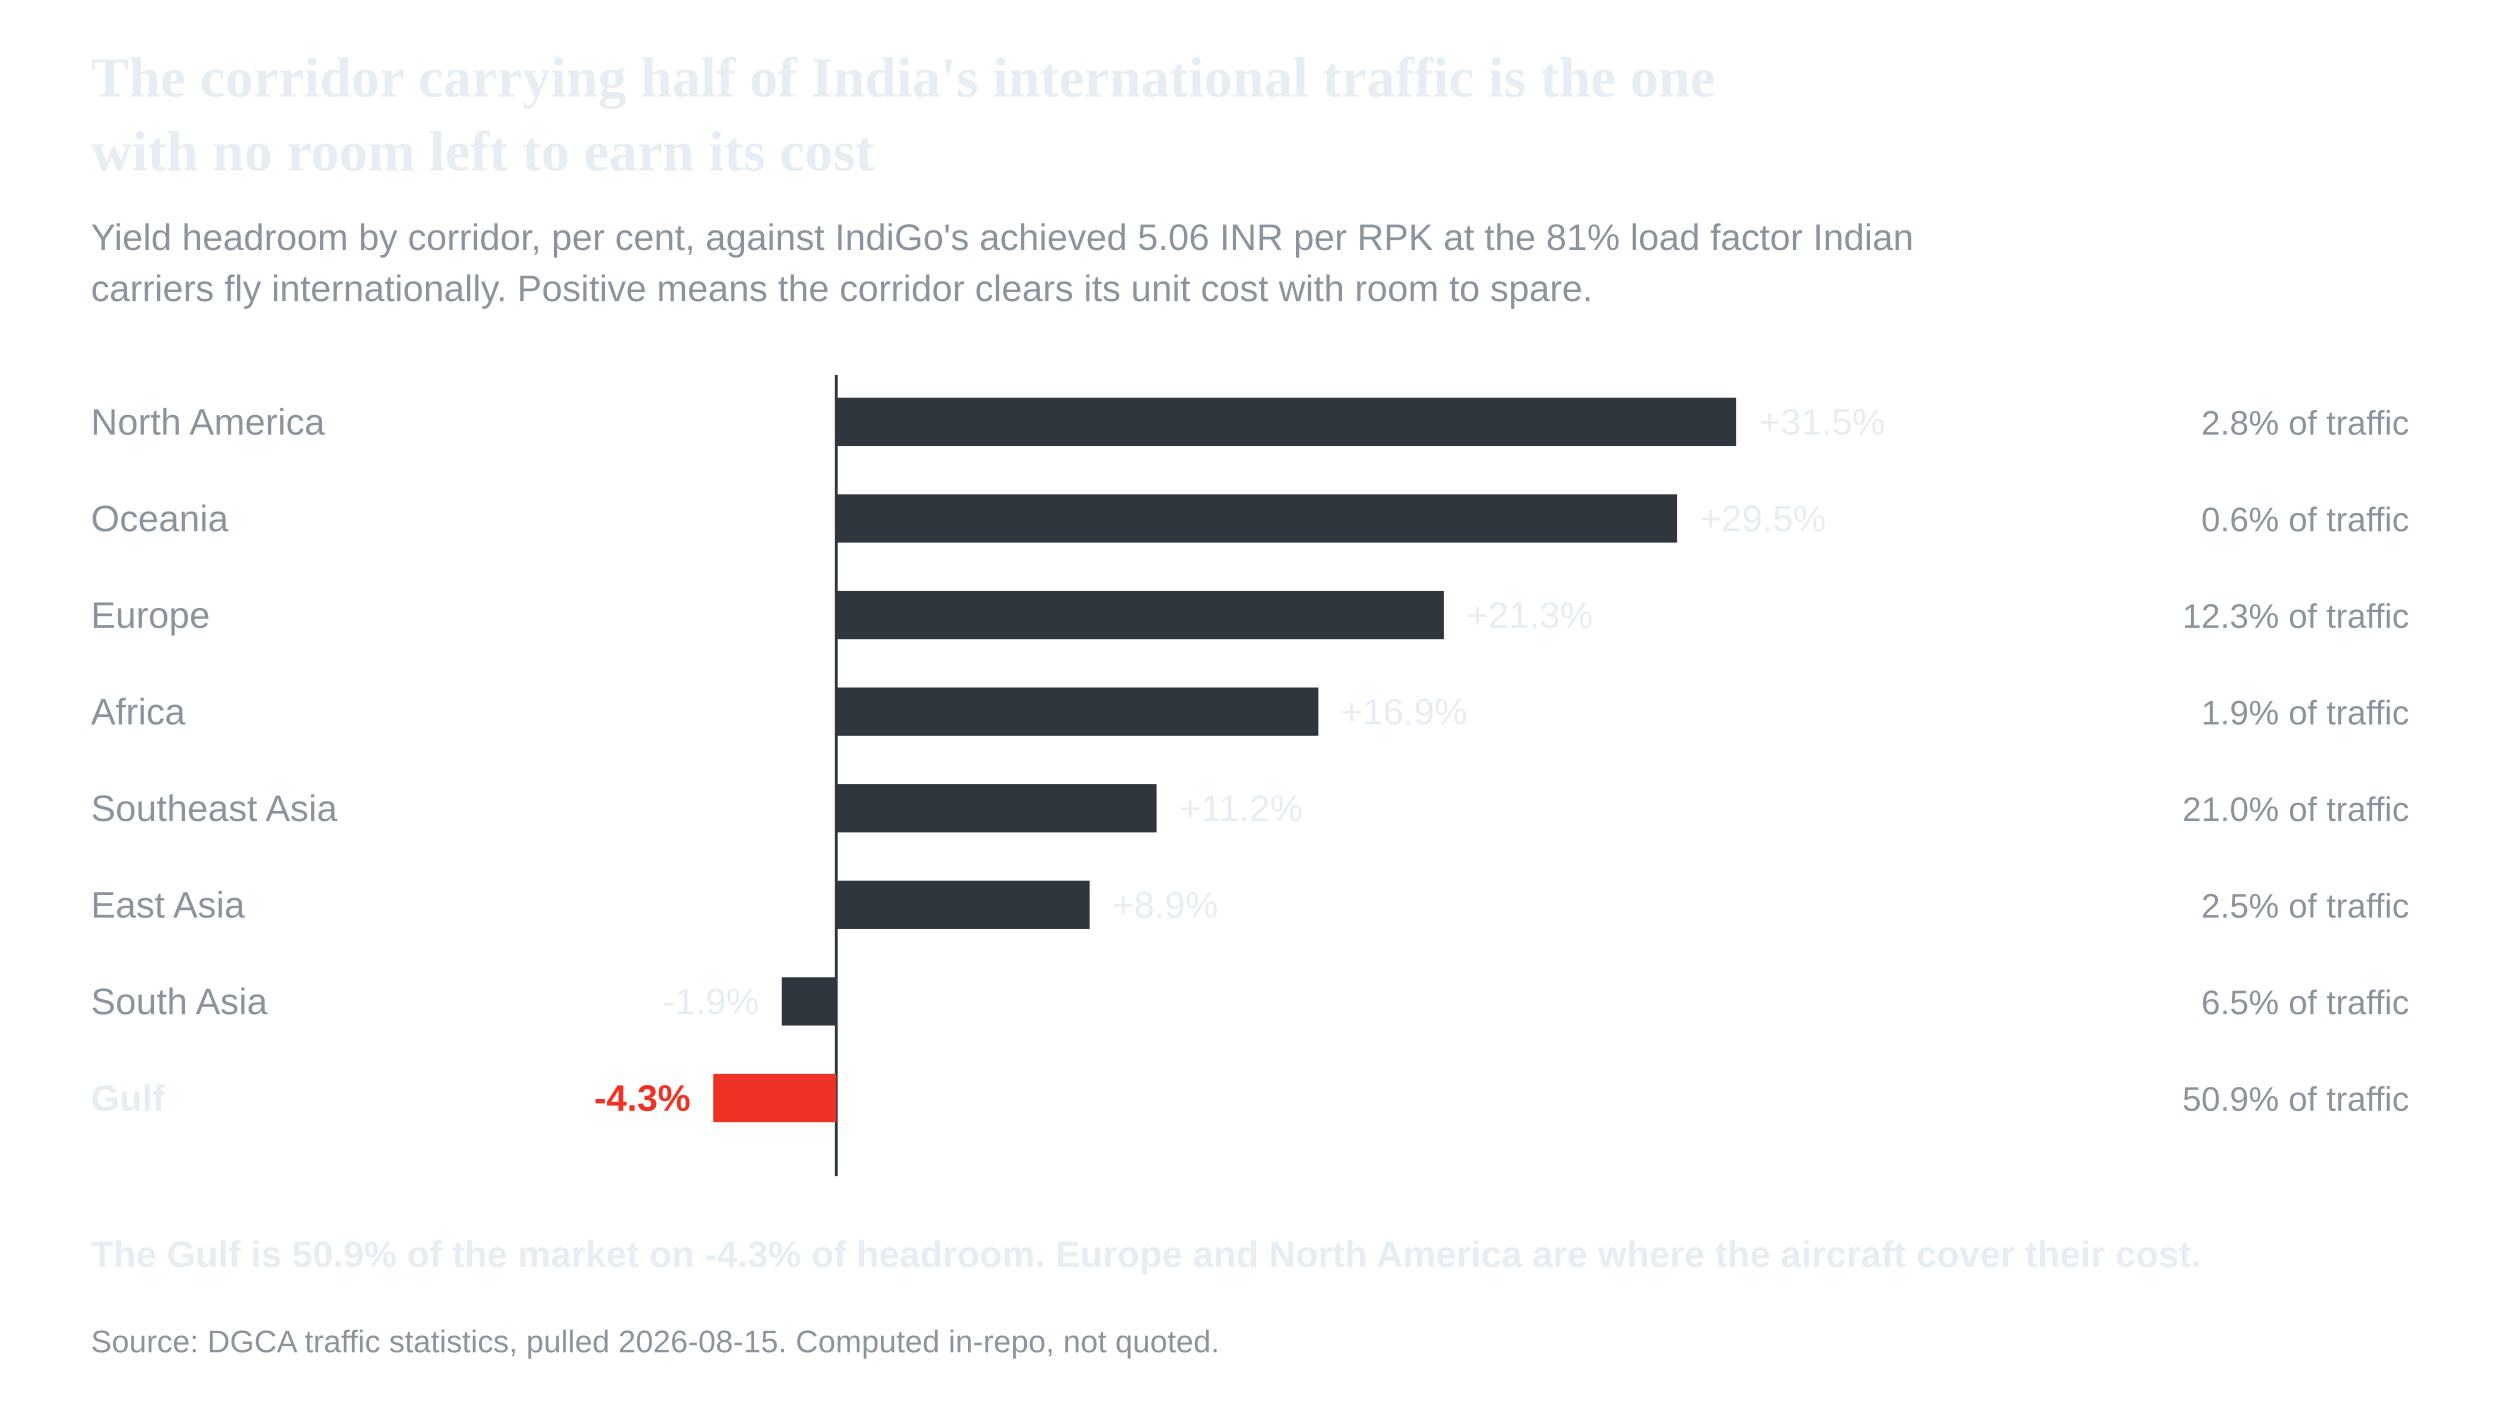
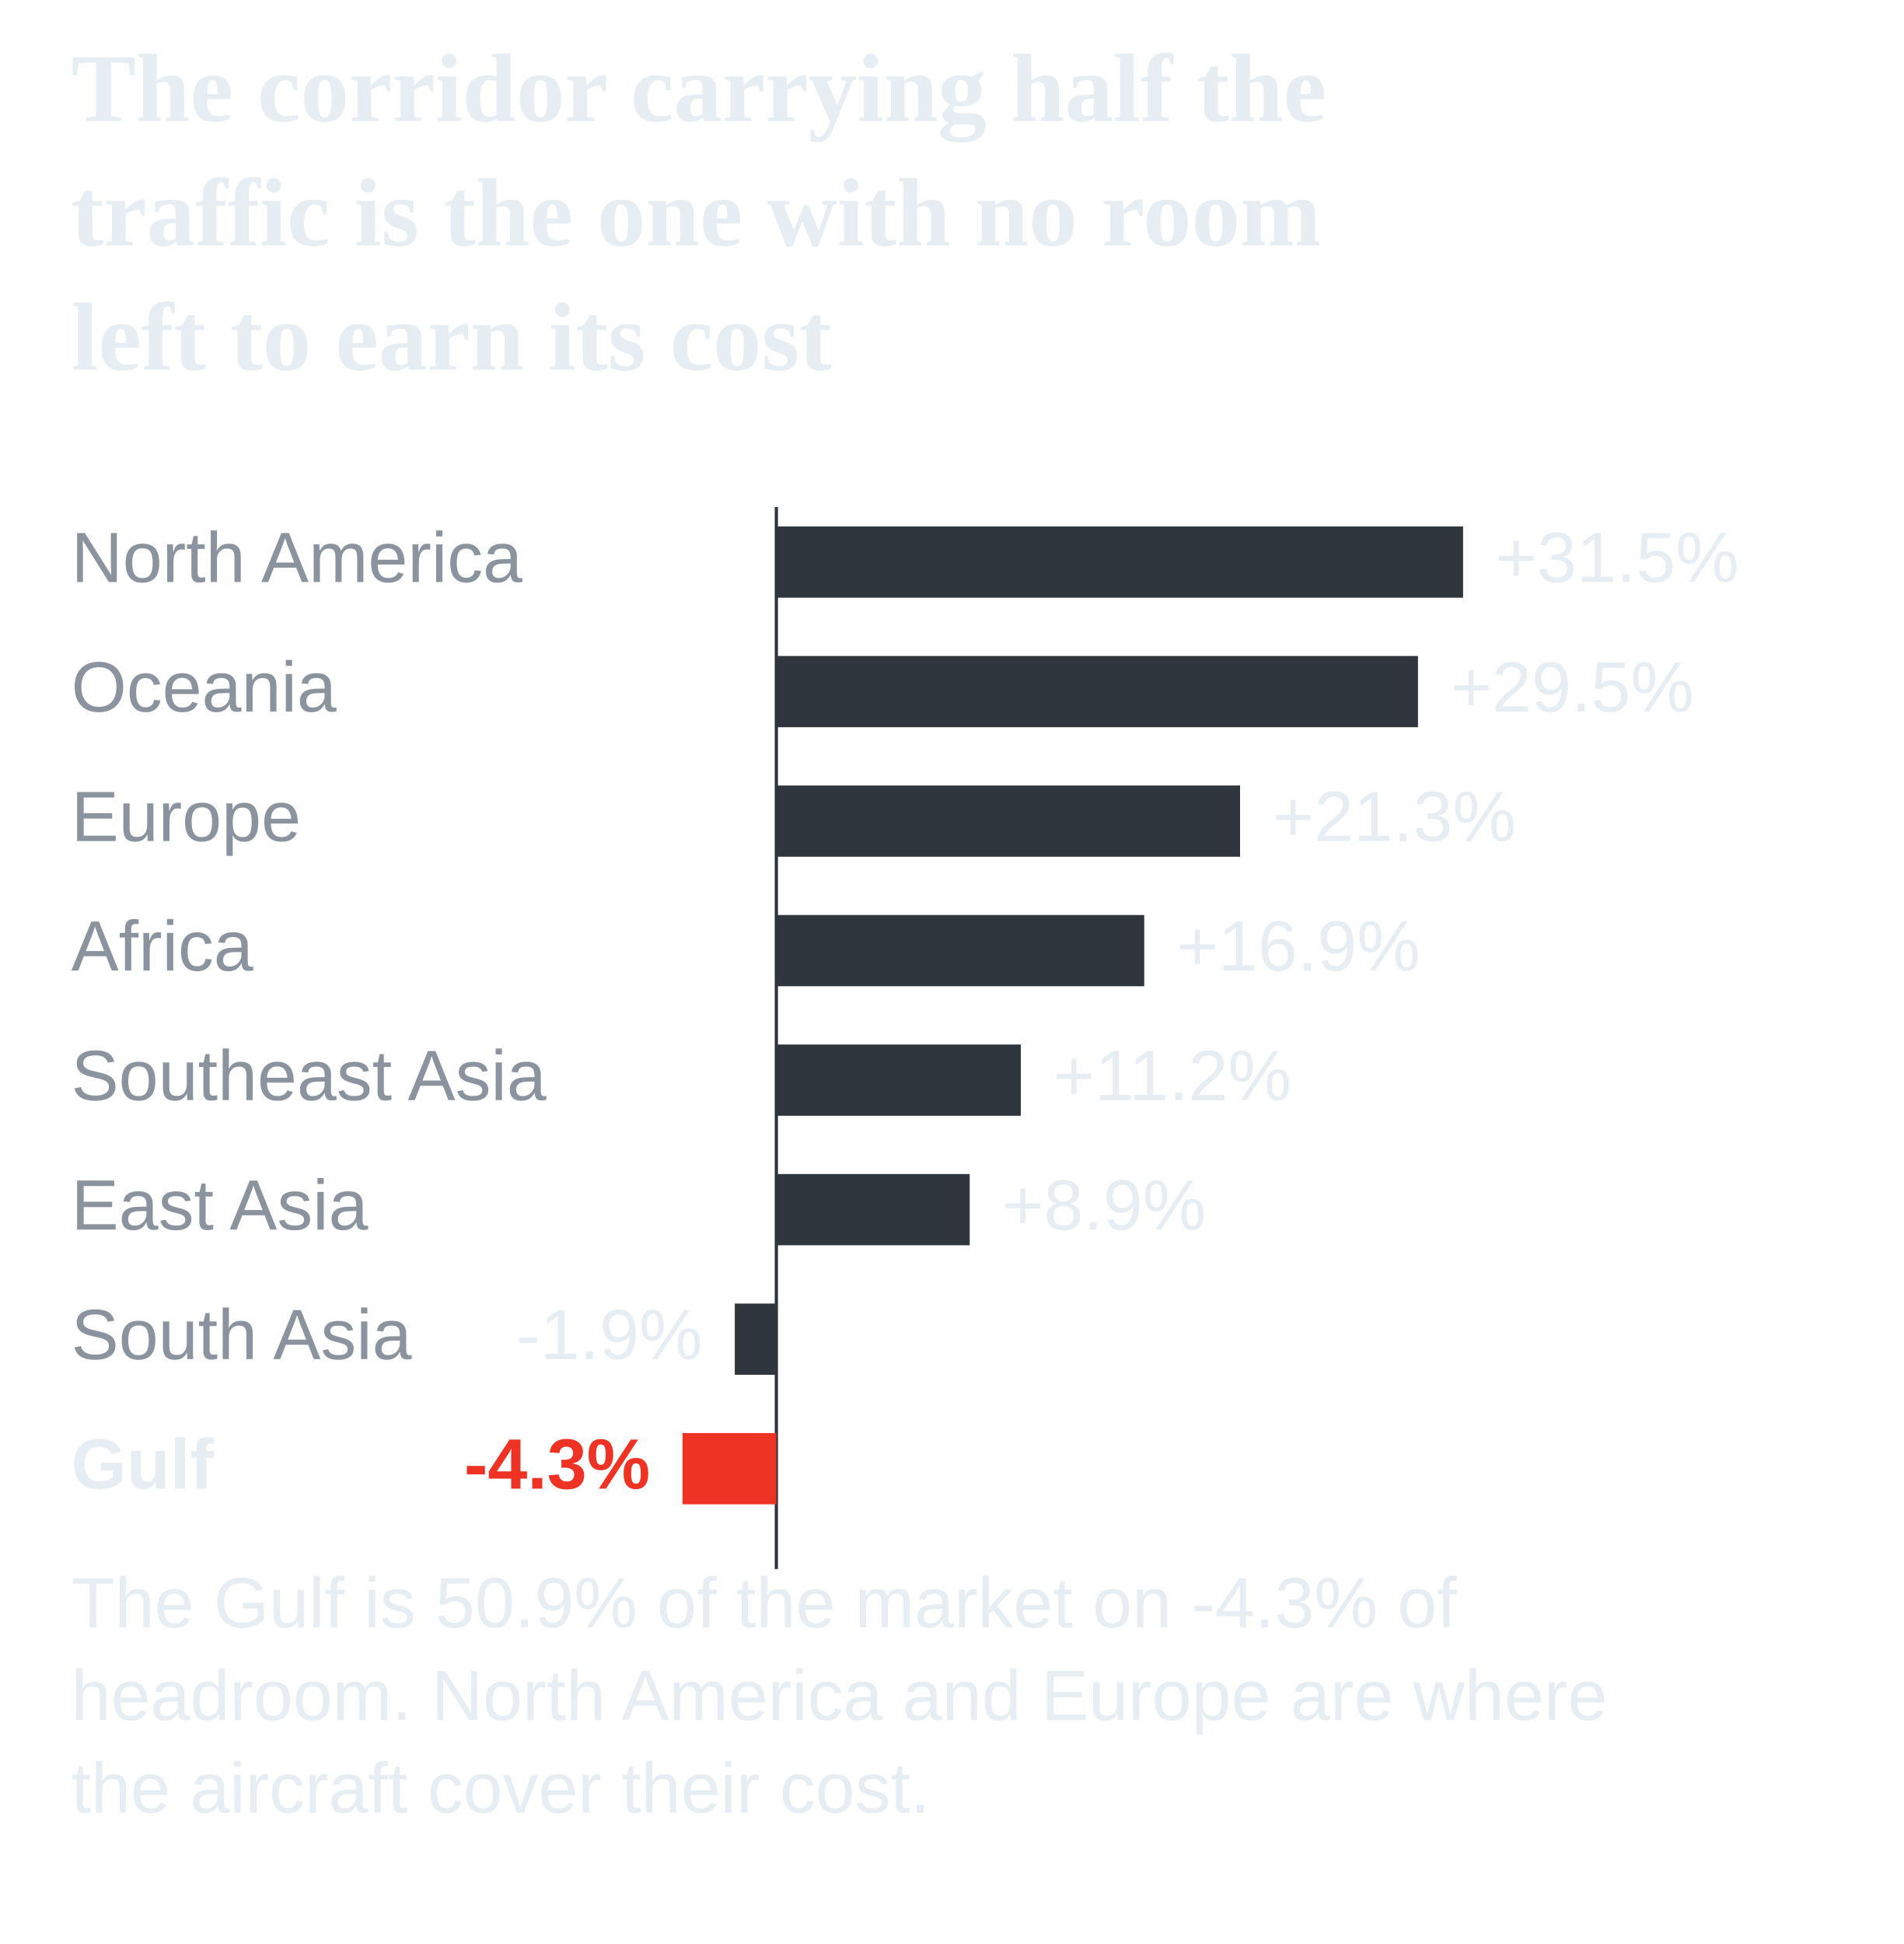
- <svg xmlns="http://www.w3.org/2000/svg" width="880" height="494" viewBox="0 0 880 494" role="img" aria-label="The corridor carrying half of India's international traffic is the one with no room left to earn its cost">
-   <text x="32" y="34" font-family="'IBM Plex Serif', Georgia, 'Times New Roman', serif" font-size="20" font-weight="600" fill="#E6EDF3" text-anchor="start">The corridor carrying half of India's international traffic is the one</text>
-   <text x="32" y="60" font-family="'IBM Plex Serif', Georgia, 'Times New Roman', serif" font-size="20" font-weight="600" fill="#E6EDF3" text-anchor="start">with no room left to earn its cost</text>
-   <text x="32" y="88" font-family="'IBM Plex Sans', 'Segoe UI', 'Helvetica Neue', Arial, sans-serif" font-size="13" font-weight="400" fill="#8B949E" text-anchor="start">Yield headroom by corridor, per cent, against IndiGo's achieved 5.06 INR per RPK at the 81% load factor Indian</text>
-   <text x="32" y="106" font-family="'IBM Plex Sans', 'Segoe UI', 'Helvetica Neue', Arial, sans-serif" font-size="13" font-weight="400" fill="#8B949E" text-anchor="start">carriers fly internationally. Positive means the corridor clears its unit cost with room to spare.</text>
-   <line x1="294.364" y1="132" x2="294.364" y2="414" stroke="#30363D" stroke-width="1" />
-   <rect x="294.364" y="140" width="316.758" height="17" fill="#30363D" />
-   <text x="32" y="153" font-family="'IBM Plex Sans', 'Segoe UI', 'Helvetica Neue', Arial, sans-serif" font-size="13" font-weight="400" fill="#8B949E" text-anchor="start">North America</text>
-   <text x="619.122" y="153" font-family="'IBM Plex Sans', 'Segoe UI', 'Helvetica Neue', Arial, sans-serif" font-size="13" font-weight="400" fill="#E6EDF3" text-anchor="start">+31.5%</text>
-   <text x="848" y="153" font-family="'IBM Plex Sans', 'Segoe UI', 'Helvetica Neue', Arial, sans-serif" font-size="12" font-weight="400" fill="#8B949E" text-anchor="end">2.8% of traffic</text>
-   <rect x="294.364" y="174" width="295.969" height="17" fill="#30363D" />
-   <text x="32" y="187" font-family="'IBM Plex Sans', 'Segoe UI', 'Helvetica Neue', Arial, sans-serif" font-size="13" font-weight="400" fill="#8B949E" text-anchor="start">Oceania</text>
-   <text x="598.333" y="187" font-family="'IBM Plex Sans', 'Segoe UI', 'Helvetica Neue', Arial, sans-serif" font-size="13" font-weight="400" fill="#E6EDF3" text-anchor="start">+29.5%</text>
-   <text x="848" y="187" font-family="'IBM Plex Sans', 'Segoe UI', 'Helvetica Neue', Arial, sans-serif" font-size="12" font-weight="400" fill="#8B949E" text-anchor="end">0.6% of traffic</text>
-   <rect x="294.364" y="208" width="213.885" height="17" fill="#30363D" />
-   <text x="32" y="221" font-family="'IBM Plex Sans', 'Segoe UI', 'Helvetica Neue', Arial, sans-serif" font-size="13" font-weight="400" fill="#8B949E" text-anchor="start">Europe</text>
-   <text x="516.249" y="221" font-family="'IBM Plex Sans', 'Segoe UI', 'Helvetica Neue', Arial, sans-serif" font-size="13" font-weight="400" fill="#E6EDF3" text-anchor="start">+21.3%</text>
-   <text x="848" y="221" font-family="'IBM Plex Sans', 'Segoe UI', 'Helvetica Neue', Arial, sans-serif" font-size="12" font-weight="400" fill="#8B949E" text-anchor="end">12.3% of traffic</text>
-   <rect x="294.364" y="242" width="169.692" height="17" fill="#30363D" />
-   <text x="32" y="255" font-family="'IBM Plex Sans', 'Segoe UI', 'Helvetica Neue', Arial, sans-serif" font-size="13" font-weight="400" fill="#8B949E" text-anchor="start">Africa</text>
-   <text x="472.056" y="255" font-family="'IBM Plex Sans', 'Segoe UI', 'Helvetica Neue', Arial, sans-serif" font-size="13" font-weight="400" fill="#E6EDF3" text-anchor="start">+16.9%</text>
-   <text x="848" y="255" font-family="'IBM Plex Sans', 'Segoe UI', 'Helvetica Neue', Arial, sans-serif" font-size="12" font-weight="400" fill="#8B949E" text-anchor="end">1.9% of traffic</text>
-   <rect x="294.364" y="276" width="112.755" height="17" fill="#30363D" />
-   <text x="32" y="289" font-family="'IBM Plex Sans', 'Segoe UI', 'Helvetica Neue', Arial, sans-serif" font-size="13" font-weight="400" fill="#8B949E" text-anchor="start">Southeast Asia</text>
-   <text x="415.119" y="289" font-family="'IBM Plex Sans', 'Segoe UI', 'Helvetica Neue', Arial, sans-serif" font-size="13" font-weight="400" fill="#E6EDF3" text-anchor="start">+11.2%</text>
-   <text x="848" y="289" font-family="'IBM Plex Sans', 'Segoe UI', 'Helvetica Neue', Arial, sans-serif" font-size="12" font-weight="400" fill="#8B949E" text-anchor="end">21.0% of traffic</text>
-   <rect x="294.364" y="310" width="89.192" height="17" fill="#30363D" />
-   <text x="32" y="323" font-family="'IBM Plex Sans', 'Segoe UI', 'Helvetica Neue', Arial, sans-serif" font-size="13" font-weight="400" fill="#8B949E" text-anchor="start">East Asia</text>
-   <text x="391.555" y="323" font-family="'IBM Plex Sans', 'Segoe UI', 'Helvetica Neue', Arial, sans-serif" font-size="13" font-weight="400" fill="#E6EDF3" text-anchor="start">+8.9%</text>
-   <text x="848" y="323" font-family="'IBM Plex Sans', 'Segoe UI', 'Helvetica Neue', Arial, sans-serif" font-size="12" font-weight="400" fill="#8B949E" text-anchor="end">2.5% of traffic</text>
-   <rect x="275.184" y="344" width="19.18" height="17" fill="#30363D" />
-   <text x="32" y="357" font-family="'IBM Plex Sans', 'Segoe UI', 'Helvetica Neue', Arial, sans-serif" font-size="13" font-weight="400" fill="#8B949E" text-anchor="start">South Asia</text>
-   <text x="267.184" y="357" font-family="'IBM Plex Sans', 'Segoe UI', 'Helvetica Neue', Arial, sans-serif" font-size="13" font-weight="400" fill="#E6EDF3" text-anchor="end">-1.9%</text>
-   <text x="848" y="357" font-family="'IBM Plex Sans', 'Segoe UI', 'Helvetica Neue', Arial, sans-serif" font-size="12" font-weight="400" fill="#8B949E" text-anchor="end">6.5% of traffic</text>
-   <rect x="251.066" y="378" width="43.297" height="17" fill="#EE3224" />
-   <text x="32" y="391" font-family="'IBM Plex Sans', 'Segoe UI', 'Helvetica Neue', Arial, sans-serif" font-size="13" font-weight="600" fill="#E6EDF3" text-anchor="start">Gulf</text>
-   <text x="243.066" y="391" font-family="'IBM Plex Sans', 'Segoe UI', 'Helvetica Neue', Arial, sans-serif" font-size="13" font-weight="600" fill="#EE3224" text-anchor="end">-4.3%</text>
-   <text x="848" y="391" font-family="'IBM Plex Sans', 'Segoe UI', 'Helvetica Neue', Arial, sans-serif" font-size="12" font-weight="400" fill="#8B949E" text-anchor="end">50.9% of traffic</text>
-   <text x="32" y="446" font-family="'IBM Plex Sans', 'Segoe UI', 'Helvetica Neue', Arial, sans-serif" font-size="13" font-weight="600" fill="#E6EDF3" text-anchor="start">The Gulf is 50.9% of the market on -4.3% of headroom. Europe and North America are where the aircraft cover their cost.</text>
-   <text x="32" y="476" font-family="'IBM Plex Sans', 'Segoe UI', 'Helvetica Neue', Arial, sans-serif" font-size="11" font-weight="400" fill="#8B949E" text-anchor="start">Source: DGCA traffic statistics, pulled 2026-08-15. Computed in-repo, not quoted.</text>
+ <svg xmlns="http://www.w3.org/2000/svg" width="588" height="600.4" viewBox="0 0 588 600.4" role="img" aria-label="Yield headroom by corridor, 2025. North America +31.5%, Oceania +29.5%, Europe +21.3%, Africa +16.9%, Southeast Asia +11.2%, East Asia +8.9%, South Asia -1.9%, Gulf -4.3%. The Gulf carries 50.9% of India's international traffic and is the only corridor with negative headroom against IndiGo's achieved 5.06 INR per RPK.">
+   <text x="22" y="37.4" font-family="'IBM Plex Serif', Georgia, 'Times New Roman', serif" font-size="30" font-weight="600" fill="#E6EDF3" text-anchor="start">The corridor carrying half the</text>
+   <text x="22" y="75.8" font-family="'IBM Plex Serif', Georgia, 'Times New Roman', serif" font-size="30" font-weight="600" fill="#E6EDF3" text-anchor="start">traffic is the one with no room</text>
+   <text x="22" y="114.2" font-family="'IBM Plex Serif', Georgia, 'Times New Roman', serif" font-size="30" font-weight="600" fill="#E6EDF3" text-anchor="start">left to earn its cost</text>
+   <line x1="239.818" y1="156.6" x2="239.818" y2="484.6" stroke="#30363D" stroke-width="1" />
+   <rect x="239.818" y="162.6" width="212.128" height="22" fill="#30363D" />
+   <text x="22" y="179.76" font-family="'IBM Plex Sans', 'Segoe UI', 'Helvetica Neue', Arial, sans-serif" font-size="22" font-weight="400" fill="#8B949E" text-anchor="start">North America</text>
+   <text x="461.946" y="179.76" font-family="'IBM Plex Sans', 'Segoe UI', 'Helvetica Neue', Arial, sans-serif" font-size="22" font-weight="400" fill="#E6EDF3" text-anchor="start">+31.5%</text>
+   <rect x="239.818" y="202.6" width="198.205" height="22" fill="#30363D" />
+   <text x="22" y="219.76" font-family="'IBM Plex Sans', 'Segoe UI', 'Helvetica Neue', Arial, sans-serif" font-size="22" font-weight="400" fill="#8B949E" text-anchor="start">Oceania</text>
+   <text x="448.024" y="219.76" font-family="'IBM Plex Sans', 'Segoe UI', 'Helvetica Neue', Arial, sans-serif" font-size="22" font-weight="400" fill="#E6EDF3" text-anchor="start">+29.5%</text>
+   <rect x="239.818" y="242.6" width="143.235" height="22" fill="#30363D" />
+   <text x="22" y="259.76" font-family="'IBM Plex Sans', 'Segoe UI', 'Helvetica Neue', Arial, sans-serif" font-size="22" font-weight="400" fill="#8B949E" text-anchor="start">Europe</text>
+   <text x="393.053" y="259.76" font-family="'IBM Plex Sans', 'Segoe UI', 'Helvetica Neue', Arial, sans-serif" font-size="22" font-weight="400" fill="#E6EDF3" text-anchor="start">+21.3%</text>
+   <rect x="239.818" y="282.6" width="113.64" height="22" fill="#30363D" />
+   <text x="22" y="299.76" font-family="'IBM Plex Sans', 'Segoe UI', 'Helvetica Neue', Arial, sans-serif" font-size="22" font-weight="400" fill="#8B949E" text-anchor="start">Africa</text>
+   <text x="363.458" y="299.76" font-family="'IBM Plex Sans', 'Segoe UI', 'Helvetica Neue', Arial, sans-serif" font-size="22" font-weight="400" fill="#E6EDF3" text-anchor="start">+16.9%</text>
+   <rect x="239.818" y="322.6" width="75.51" height="22" fill="#30363D" />
+   <text x="22" y="339.76" font-family="'IBM Plex Sans', 'Segoe UI', 'Helvetica Neue', Arial, sans-serif" font-size="22" font-weight="400" fill="#8B949E" text-anchor="start">Southeast Asia</text>
+   <text x="325.329" y="339.76" font-family="'IBM Plex Sans', 'Segoe UI', 'Helvetica Neue', Arial, sans-serif" font-size="22" font-weight="400" fill="#E6EDF3" text-anchor="start">+11.2%</text>
+   <rect x="239.818" y="362.6" width="59.73" height="22" fill="#30363D" />
+   <text x="22" y="379.76" font-family="'IBM Plex Sans', 'Segoe UI', 'Helvetica Neue', Arial, sans-serif" font-size="22" font-weight="400" fill="#8B949E" text-anchor="start">East Asia</text>
+   <text x="309.548" y="379.76" font-family="'IBM Plex Sans', 'Segoe UI', 'Helvetica Neue', Arial, sans-serif" font-size="22" font-weight="400" fill="#E6EDF3" text-anchor="start">+8.9%</text>
+   <rect x="226.974" y="402.6" width="12.845" height="22" fill="#30363D" />
+   <text x="22" y="419.76" font-family="'IBM Plex Sans', 'Segoe UI', 'Helvetica Neue', Arial, sans-serif" font-size="22" font-weight="400" fill="#8B949E" text-anchor="start">South Asia</text>
+   <text x="216.974" y="419.76" font-family="'IBM Plex Sans', 'Segoe UI', 'Helvetica Neue', Arial, sans-serif" font-size="22" font-weight="400" fill="#E6EDF3" text-anchor="end">-1.9%</text>
+   <rect x="210.823" y="442.6" width="28.996" height="22" fill="#EE3224" />
+   <text x="22" y="459.76" font-family="'IBM Plex Sans', 'Segoe UI', 'Helvetica Neue', Arial, sans-serif" font-size="22" font-weight="600" fill="#E6EDF3" text-anchor="start">Gulf</text>
+   <text x="200.823" y="459.76" font-family="'IBM Plex Sans', 'Segoe UI', 'Helvetica Neue', Arial, sans-serif" font-size="22" font-weight="600" fill="#EE3224" text-anchor="end">-4.3%</text>
+   <text x="22" y="502.6" font-family="'IBM Plex Sans', 'Segoe UI', 'Helvetica Neue', Arial, sans-serif" font-size="22" font-weight="400" fill="#E6EDF3" text-anchor="start">The Gulf is 50.9% of the market on -4.3% of</text>
+   <text x="22" y="531.2" font-family="'IBM Plex Sans', 'Segoe UI', 'Helvetica Neue', Arial, sans-serif" font-size="22" font-weight="400" fill="#E6EDF3" text-anchor="start">headroom. North America and Europe are where</text>
+   <text x="22" y="559.8" font-family="'IBM Plex Sans', 'Segoe UI', 'Helvetica Neue', Arial, sans-serif" font-size="22" font-weight="400" fill="#E6EDF3" text-anchor="start">the aircraft cover their cost.</text>
</svg>
